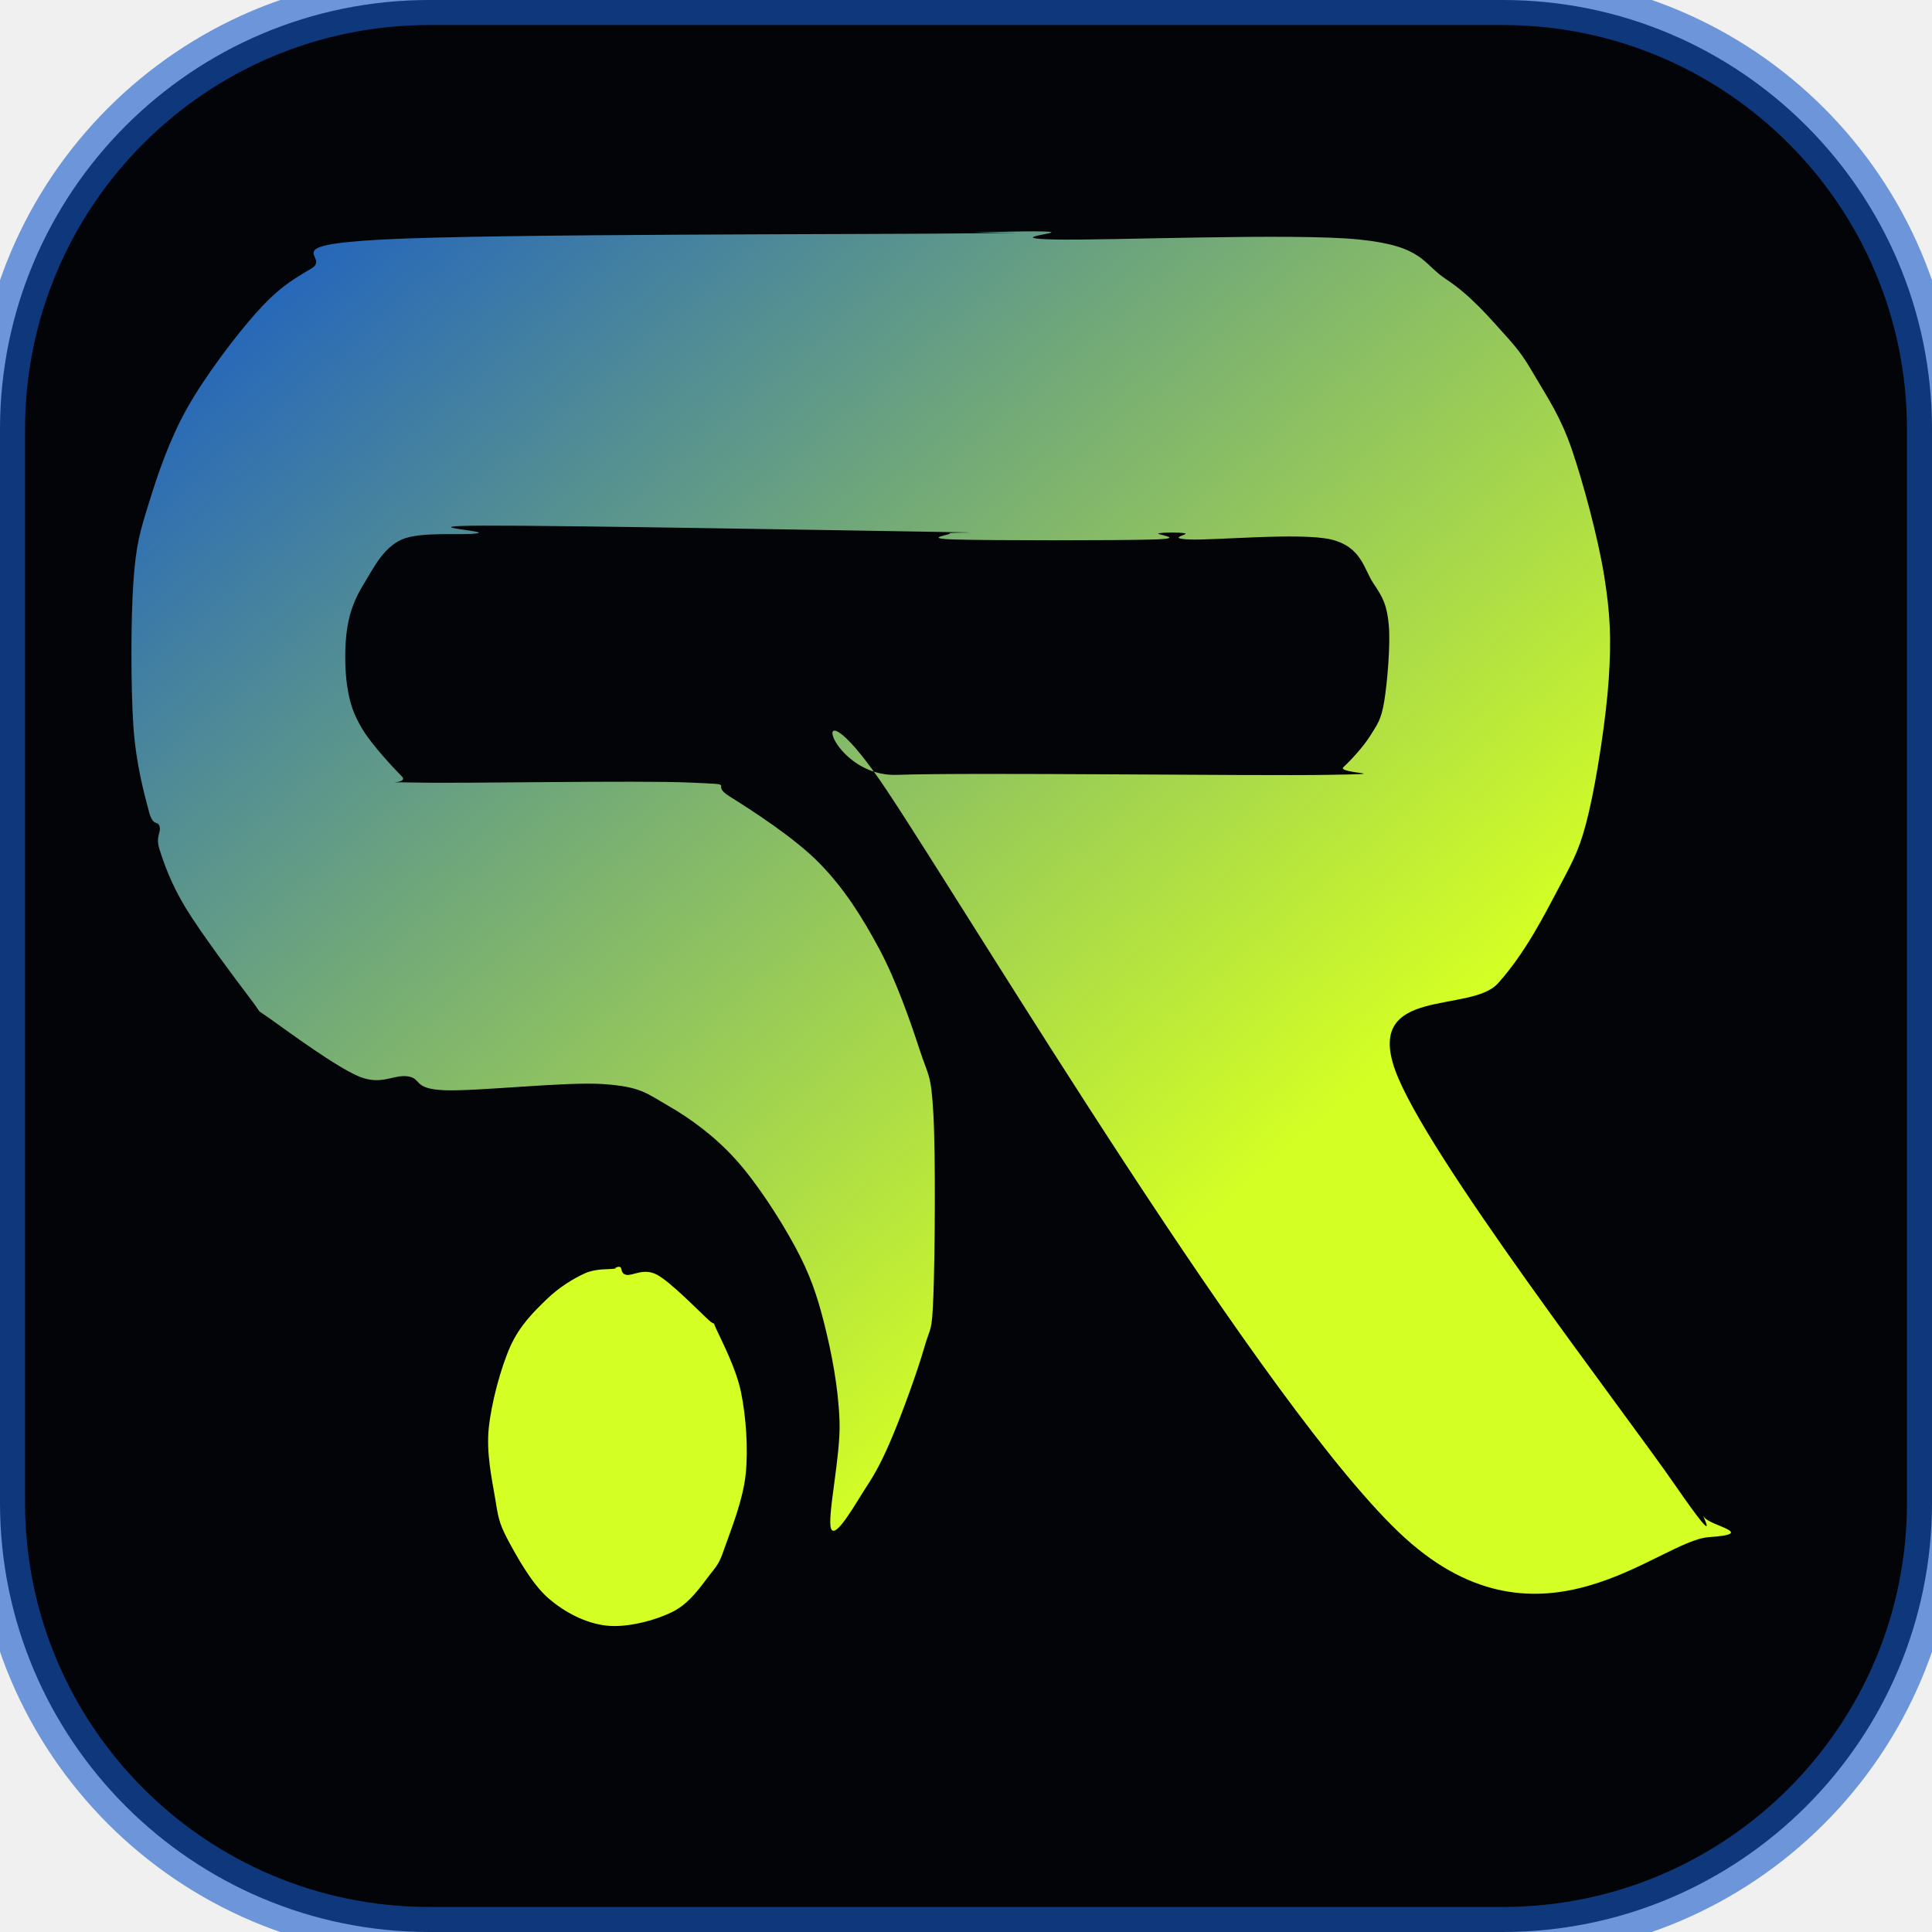
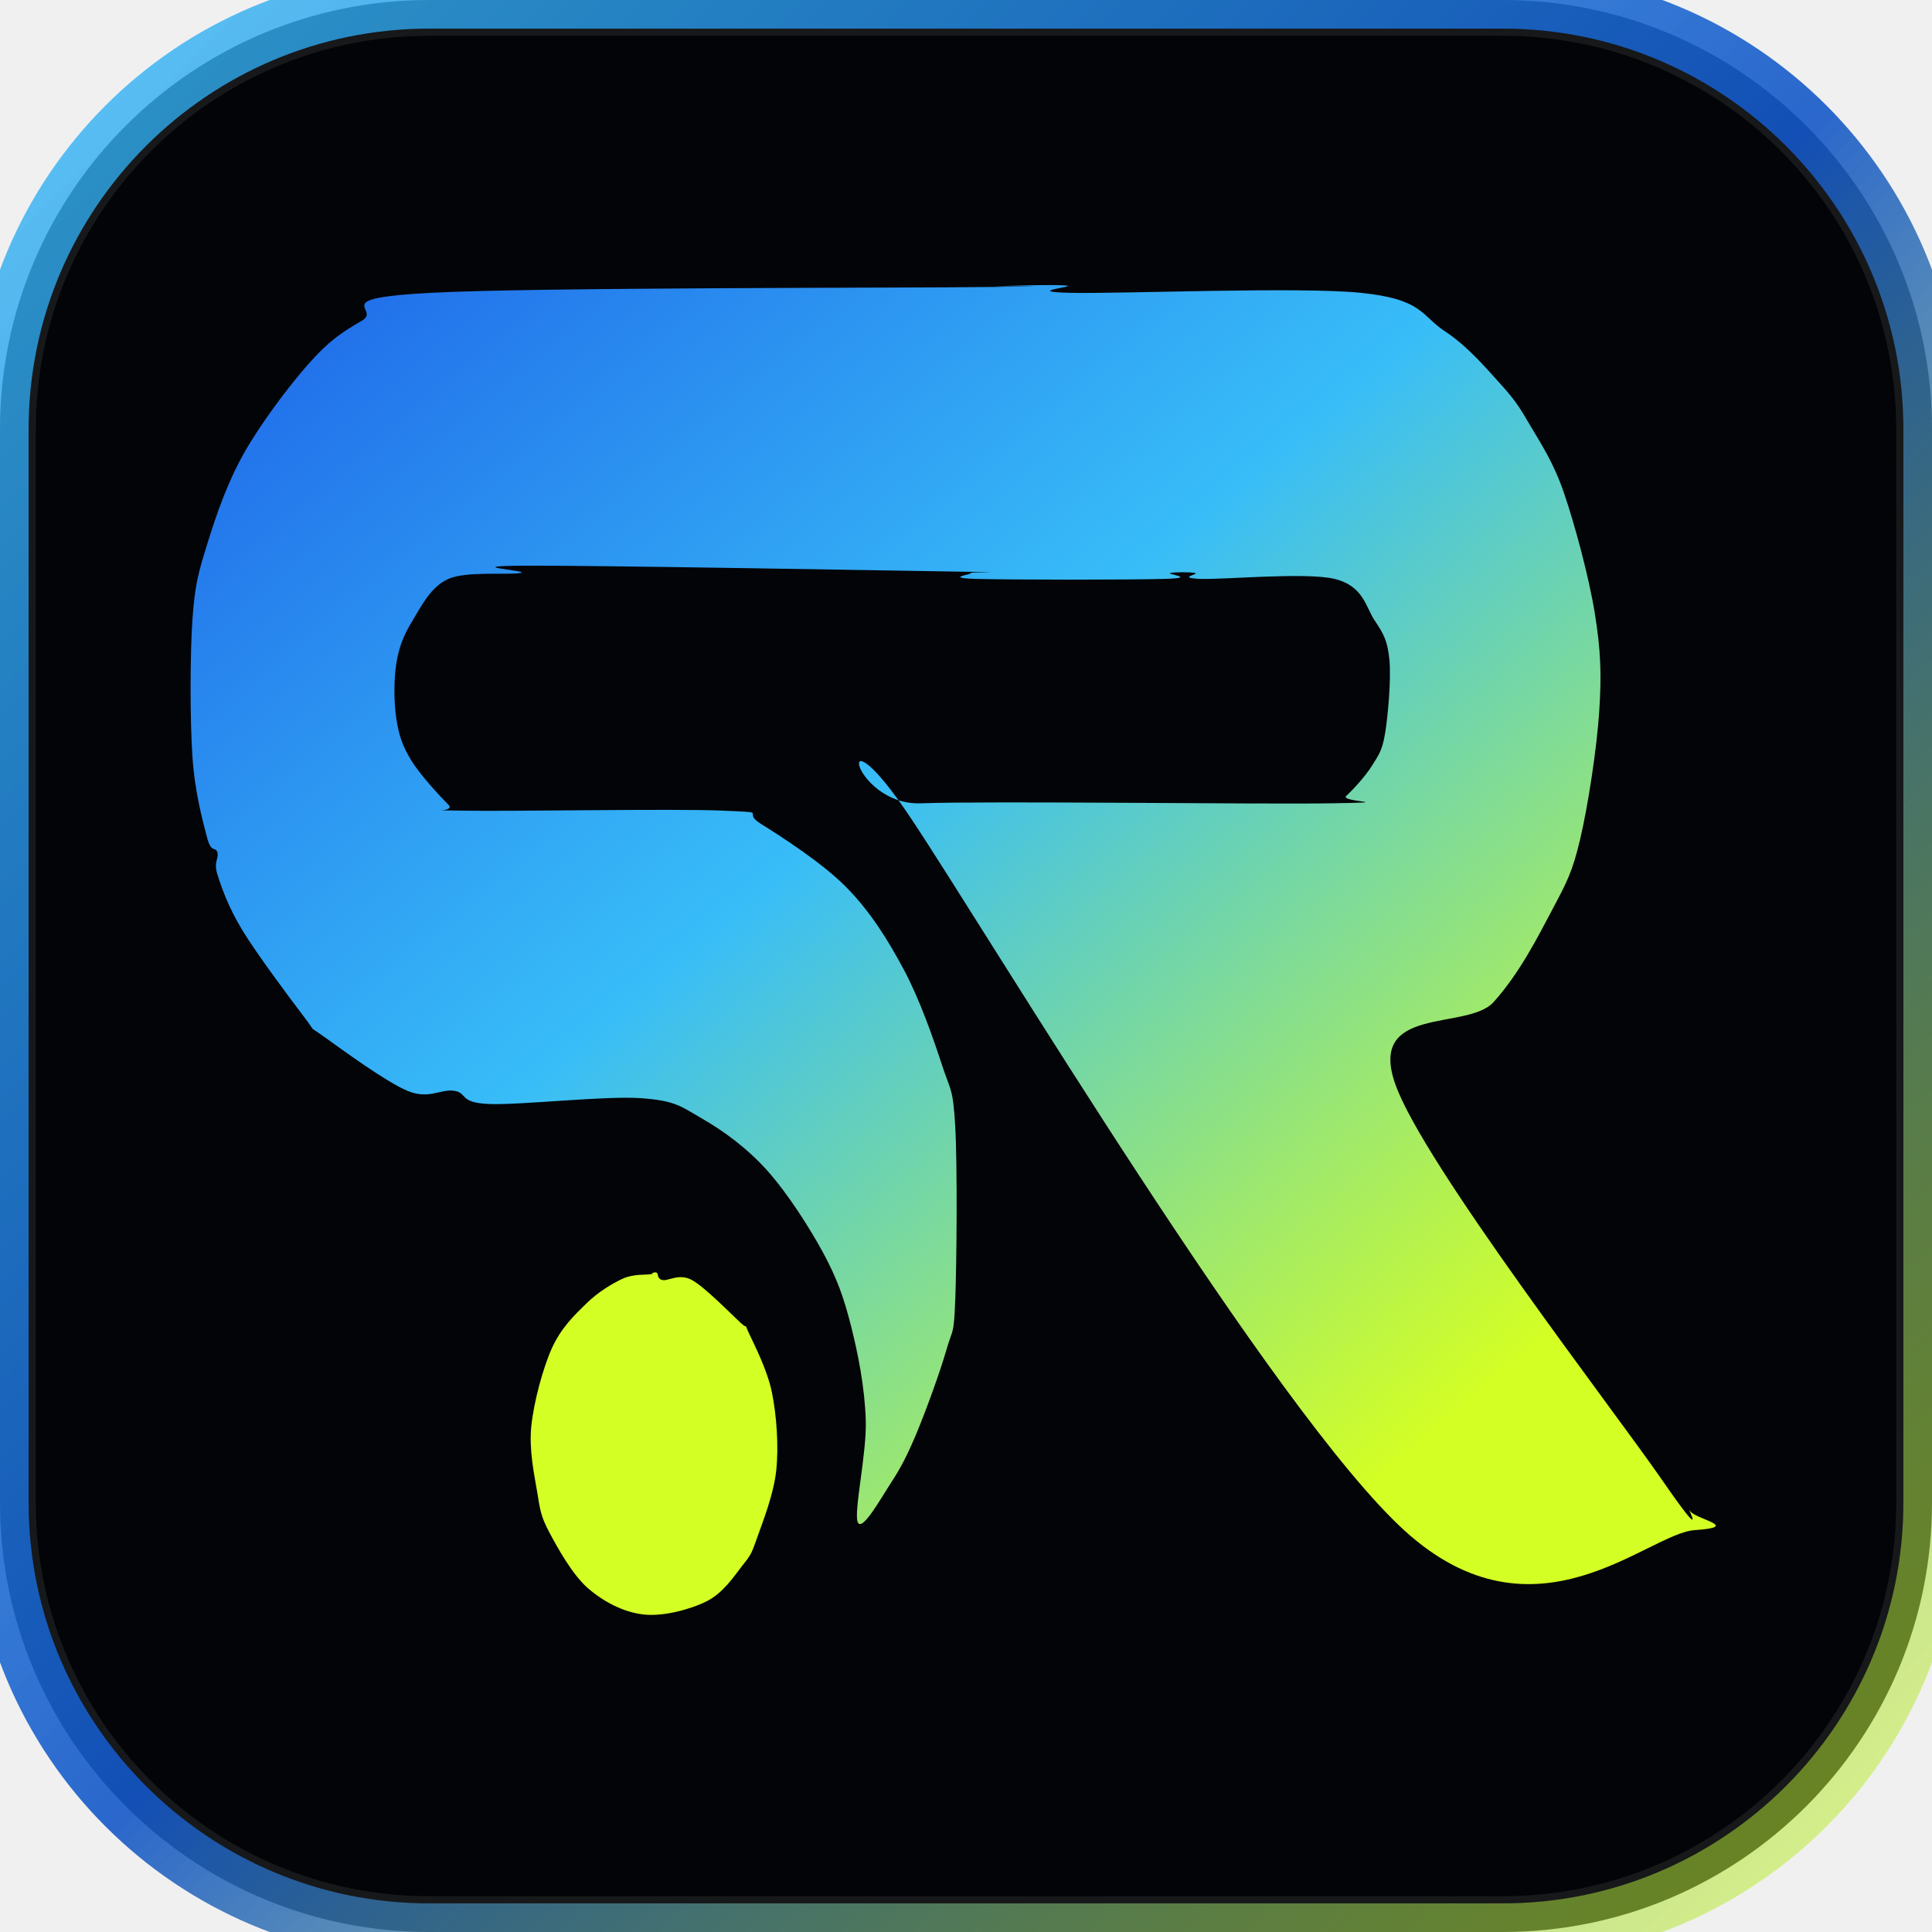
<svg xmlns="http://www.w3.org/2000/svg" viewBox="0 0 1080 1080">
  <defs>
    <linearGradient id="favGrad" x1="0%" y1="0%" x2="100%" y2="100%">
-       <stop offset="0%" stop-color="#1558C9" />
-       <stop offset="70%" stop-color="#D4FF24" />
+       <stop offset="0%" stop-color="#1e64e8" />
+       <stop offset="42%" stop-color="#38bdf8" />
+       <stop offset="85%" stop-color="#D4FF24" />
+     </linearGradient>
+     <linearGradient id="borderGrad" x1="0%" y1="0%" x2="100%" y2="100%">
+       <stop offset="0%" stop-color="#38bdf8" stop-opacity="0.8" />
+       <stop offset="50%" stop-color="#1558C9" stop-opacity="0.9" />
+       <stop offset="100%" stop-color="#D4FF24" stop-opacity="0.5" />
    </linearGradient>
  </defs>
  <rect width="1080" height="1080" rx="240" fill="#030407" />
-   <rect width="1080" height="1080" rx="240" fill="none" stroke="#1558C9" stroke-width="28" opacity="0.6" />
-   <g transform="translate(75, 130) scale(0.86)">
+   <rect width="1080" height="1080" rx="240" fill="none" stroke="url(#borderGrad)" stroke-width="32" />
+   <rect x="18" y="18" width="1044" height="1044" rx="222" fill="none" stroke="#ffffff" stroke-width="4" stroke-opacity="0.08" />
+   <g transform="translate(108, 160) scale(0.82)">
    <path d="M 546.5 0.0 C 554.7 -0.2, 586.4 -1.3, 595.0 -0.5 C 603.6 0.3, 564.5 3.7, 598.0 4.5 C 631.5 5.3, 753.5 0.2, 796.0 4.5 C 838.5 8.8, 837.1 20.1, 853.0 30.5 C 868.9 40.9, 881.8 56.3, 891.5 67.0 C 901.3 77.8, 904.3 82.7, 911.5 95.0 C 918.7 107.3, 927.2 119.7, 934.5 141.0 C 941.8 162.3, 951.5 198.2, 955.5 223.0 C 959.5 247.8, 960.2 264.3, 958.5 290.0 C 956.8 315.7, 950.8 354.5, 945.5 377.0 C 940.2 399.5, 936.3 406.5, 926.5 425.0 C 916.7 443.5, 904.3 468.2, 886.5 488.0 C 868.7 507.8, 800.3 489.7, 819.5 544.0 C 838.7 598.3, 968.0 765.5, 1001.5 814.0 C 1035.0 862.5, 1016.8 829.3, 1020.5 835.0 C 1024.2 840.7, 1055.9 845.8, 1023.5 848.0 C 991.1 850.3, 915.0 929.3, 826.0 848.5 C 737.0 767.7, 544.5 445.7, 489.5 363.0 C 434.5 280.3, 448.3 354.3, 496.0 352.5 C 543.8 350.8, 727.7 353.3, 776.0 352.5 C 824.3 351.7, 781.4 351.8, 786.0 347.5 C 790.6 343.3, 799.1 334.1, 803.5 327.0 C 807.9 319.9, 810.5 317.0, 812.5 305.0 C 814.5 293.0, 816.7 267.8, 815.5 255.0 C 814.3 242.2, 811.8 237.3, 805.5 228.0 C 799.3 218.8, 797.9 204.3, 778.0 199.5 C 758.1 194.8, 701.8 200.2, 686.0 199.5 C 670.2 198.8, 686.3 196.2, 683.0 195.5 C 679.7 194.8, 669.3 194.8, 666.0 195.5 C 662.7 196.2, 685.2 198.8, 663.0 199.5 C 640.8 200.2, 555.2 200.2, 533.0 199.5 C 510.8 198.8, 532.5 196.3, 530.0 195.5 C 527.5 194.7, 568.5 195.3, 518.0 194.5 C 467.5 193.7, 276.2 190.3, 227.0 190.5 C 177.8 190.7, 231.8 194.0, 223.0 195.5 C 214.2 197.0, 186.3 194.1, 174.0 199.5 C 161.8 204.9, 155.4 218.4, 149.5 228.0 C 143.6 237.6, 140.3 245.8, 138.5 257.0 C 136.7 268.2, 136.8 284.0, 138.5 295.0 C 140.2 306.0, 142.6 313.3, 148.5 323.0 C 154.4 332.8, 168.3 347.8, 174.0 353.5 C 179.8 359.3, 151.8 356.8, 183.0 357.5 C 214.2 358.2, 327.0 356.0, 361.0 357.5 C 395.0 359.0, 372.9 357.8, 387.0 366.5 C 401.1 375.3, 429.3 393.4, 445.5 410.0 C 461.8 426.6, 473.7 445.8, 484.5 466.0 C 495.3 486.2, 504.7 513.2, 510.5 531.0 C 516.3 548.8, 518.0 546.3, 519.5 573.0 C 521.0 599.7, 520.5 665.7, 519.5 691.0 C 518.5 716.3, 517.8 710.0, 513.5 725.0 C 509.2 740.0, 499.8 765.8, 493.5 781.0 C 487.2 796.2, 482.3 805.8, 475.5 816.0 C 468.8 826.3, 455.8 849.7, 453.0 842.5 C 450.2 835.3, 459.3 795.3, 458.5 773.0 C 457.8 750.8, 453.3 728.0, 448.5 709.0 C 443.7 690.0, 439.1 676.8, 429.5 659.0 C 419.9 641.3, 404.8 617.8, 391.0 602.5 C 377.3 587.3, 361.3 575.7, 347.0 567.5 C 332.7 559.3, 329.2 555.2, 305.0 553.5 C 280.8 551.8, 223.2 558.3, 202.0 557.5 C 180.8 556.7, 187.3 550.0, 178.0 548.5 C 168.7 547.0, 160.8 554.7, 146.0 548.5 C 131.2 542.3, 100.8 519.9, 89.0 511.5 C 77.3 503.1, 84.8 510.1, 75.5 498.0 C 66.3 485.9, 43.3 455.2, 33.5 439.0 C 23.7 422.8, 19.3 409.8, 16.5 401.0 C 13.7 392.2, 17.7 390.2, 16.5 386.0 C 15.3 381.8, 12.3 386.8, 9.5 376.0 C 6.7 365.2, 1.2 345.8, -0.5 321.0 C -2.2 296.2, -2.2 251.2, -0.5 227.0 C 1.2 202.8, 3.7 194.8, 9.5 176.0 C 15.3 157.2, 22.9 134.6, 34.5 114.0 C 46.1 93.4, 65.6 67.6, 79.0 52.5 C 92.4 37.4, 101.2 31.5, 115.0 23.5 C 128.8 15.5, 90.2 8.3, 162.0 4.5 C 233.8 0.7, 481.9 1.3, 546.0 0.5 C 610.1 -0.3, 538.3 0.2, 546.5 0.0 Z" fill="url(#favGrad)" />
    <path d="M 312.5 673.0 C 313.2 672.8, 314.8 671.8, 316.0 672.5 C 317.3 673.3, 316.0 676.7, 320.0 677.5 C 324.0 678.3, 331.2 672.7, 340.0 677.5 C 348.8 682.3, 366.6 700.6, 373.0 706.5 C 379.4 712.4, 374.9 705.1, 378.5 713.0 C 382.1 720.9, 391.3 738.3, 394.5 754.0 C 397.7 769.7, 399.2 790.5, 397.5 807.0 C 395.8 823.5, 388.3 842.2, 384.5 853.0 C 380.7 863.8, 380.3 864.8, 374.5 872.0 C 368.8 879.3, 361.3 890.9, 350.0 896.5 C 338.8 902.1, 320.5 907.0, 307.0 905.5 C 293.5 904.0, 279.8 896.9, 269.0 887.5 C 258.3 878.1, 248.3 859.9, 242.5 849.0 C 236.8 838.1, 236.5 834.0, 234.5 822.0 C 232.5 810.0, 228.8 793.3, 230.5 777.0 C 232.2 760.7, 238.3 737.9, 244.5 724.0 C 250.8 710.1, 259.9 701.4, 268.0 693.5 C 276.1 685.6, 285.7 679.8, 293.0 676.5 C 300.3 673.2, 308.8 674.1, 312.0 673.5 C 315.3 672.9, 311.8 673.2, 312.5 673.0 Z" fill="#D4FF24" />
  </g>
</svg>
